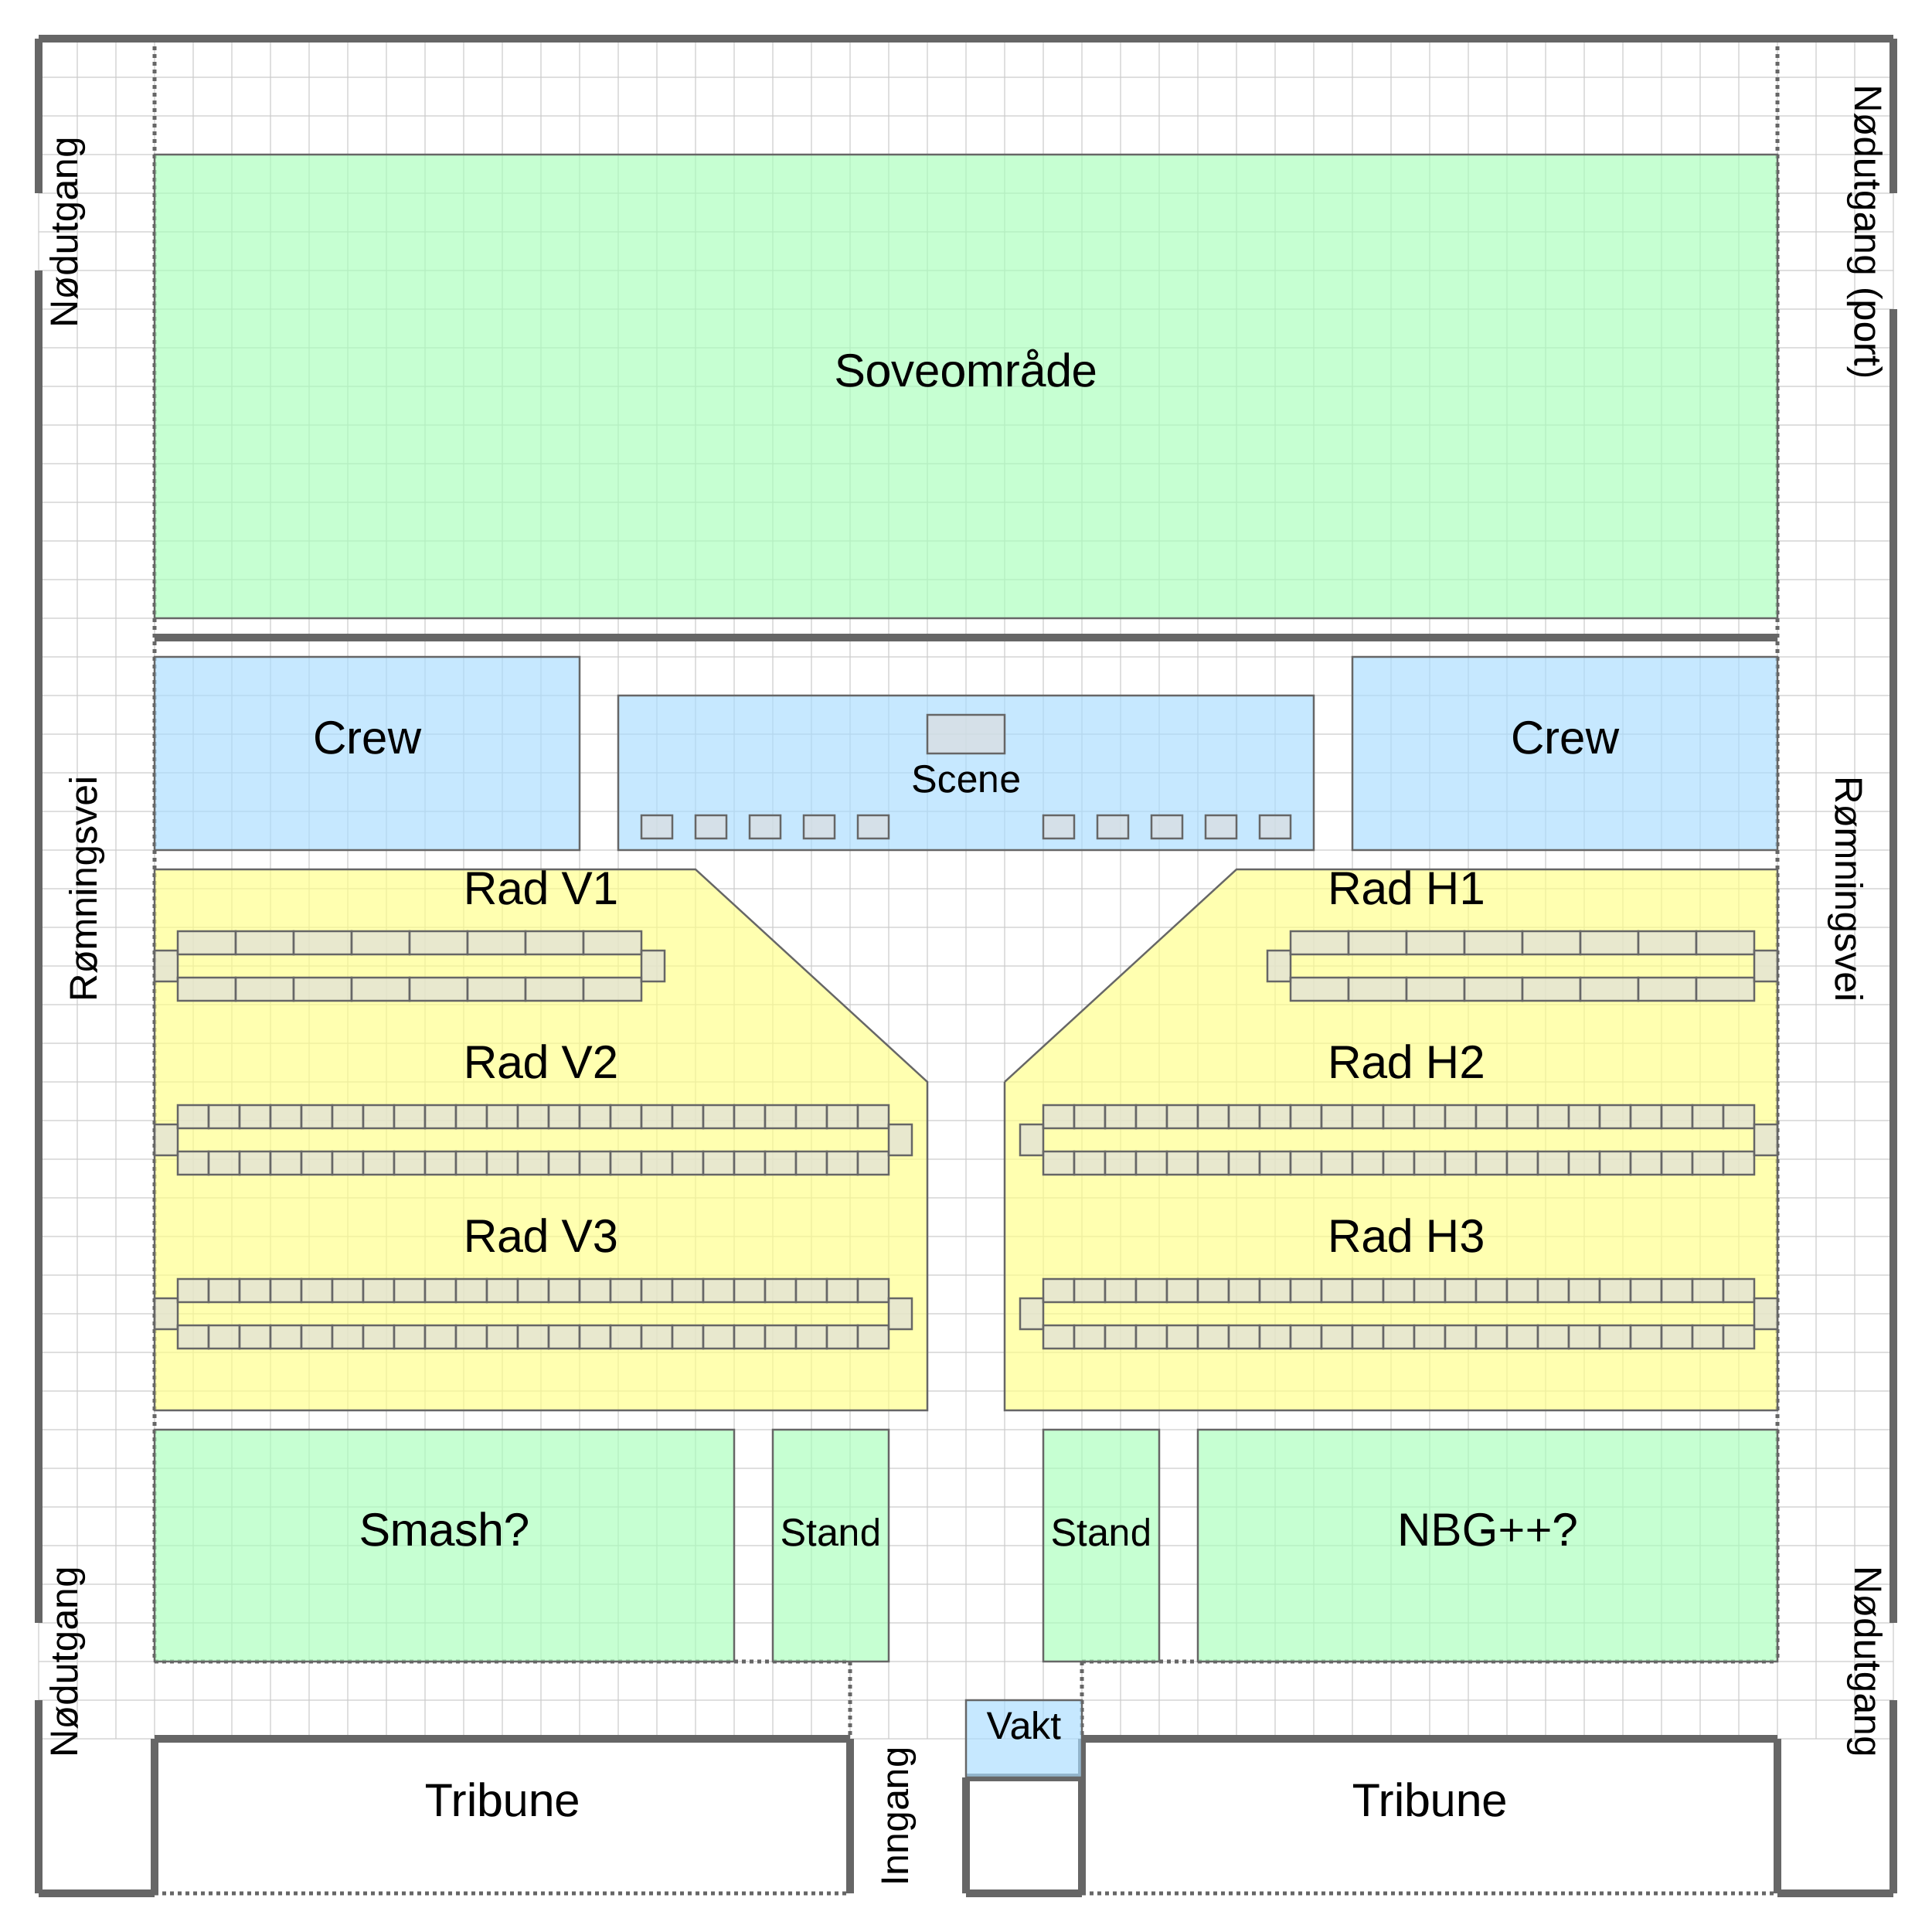
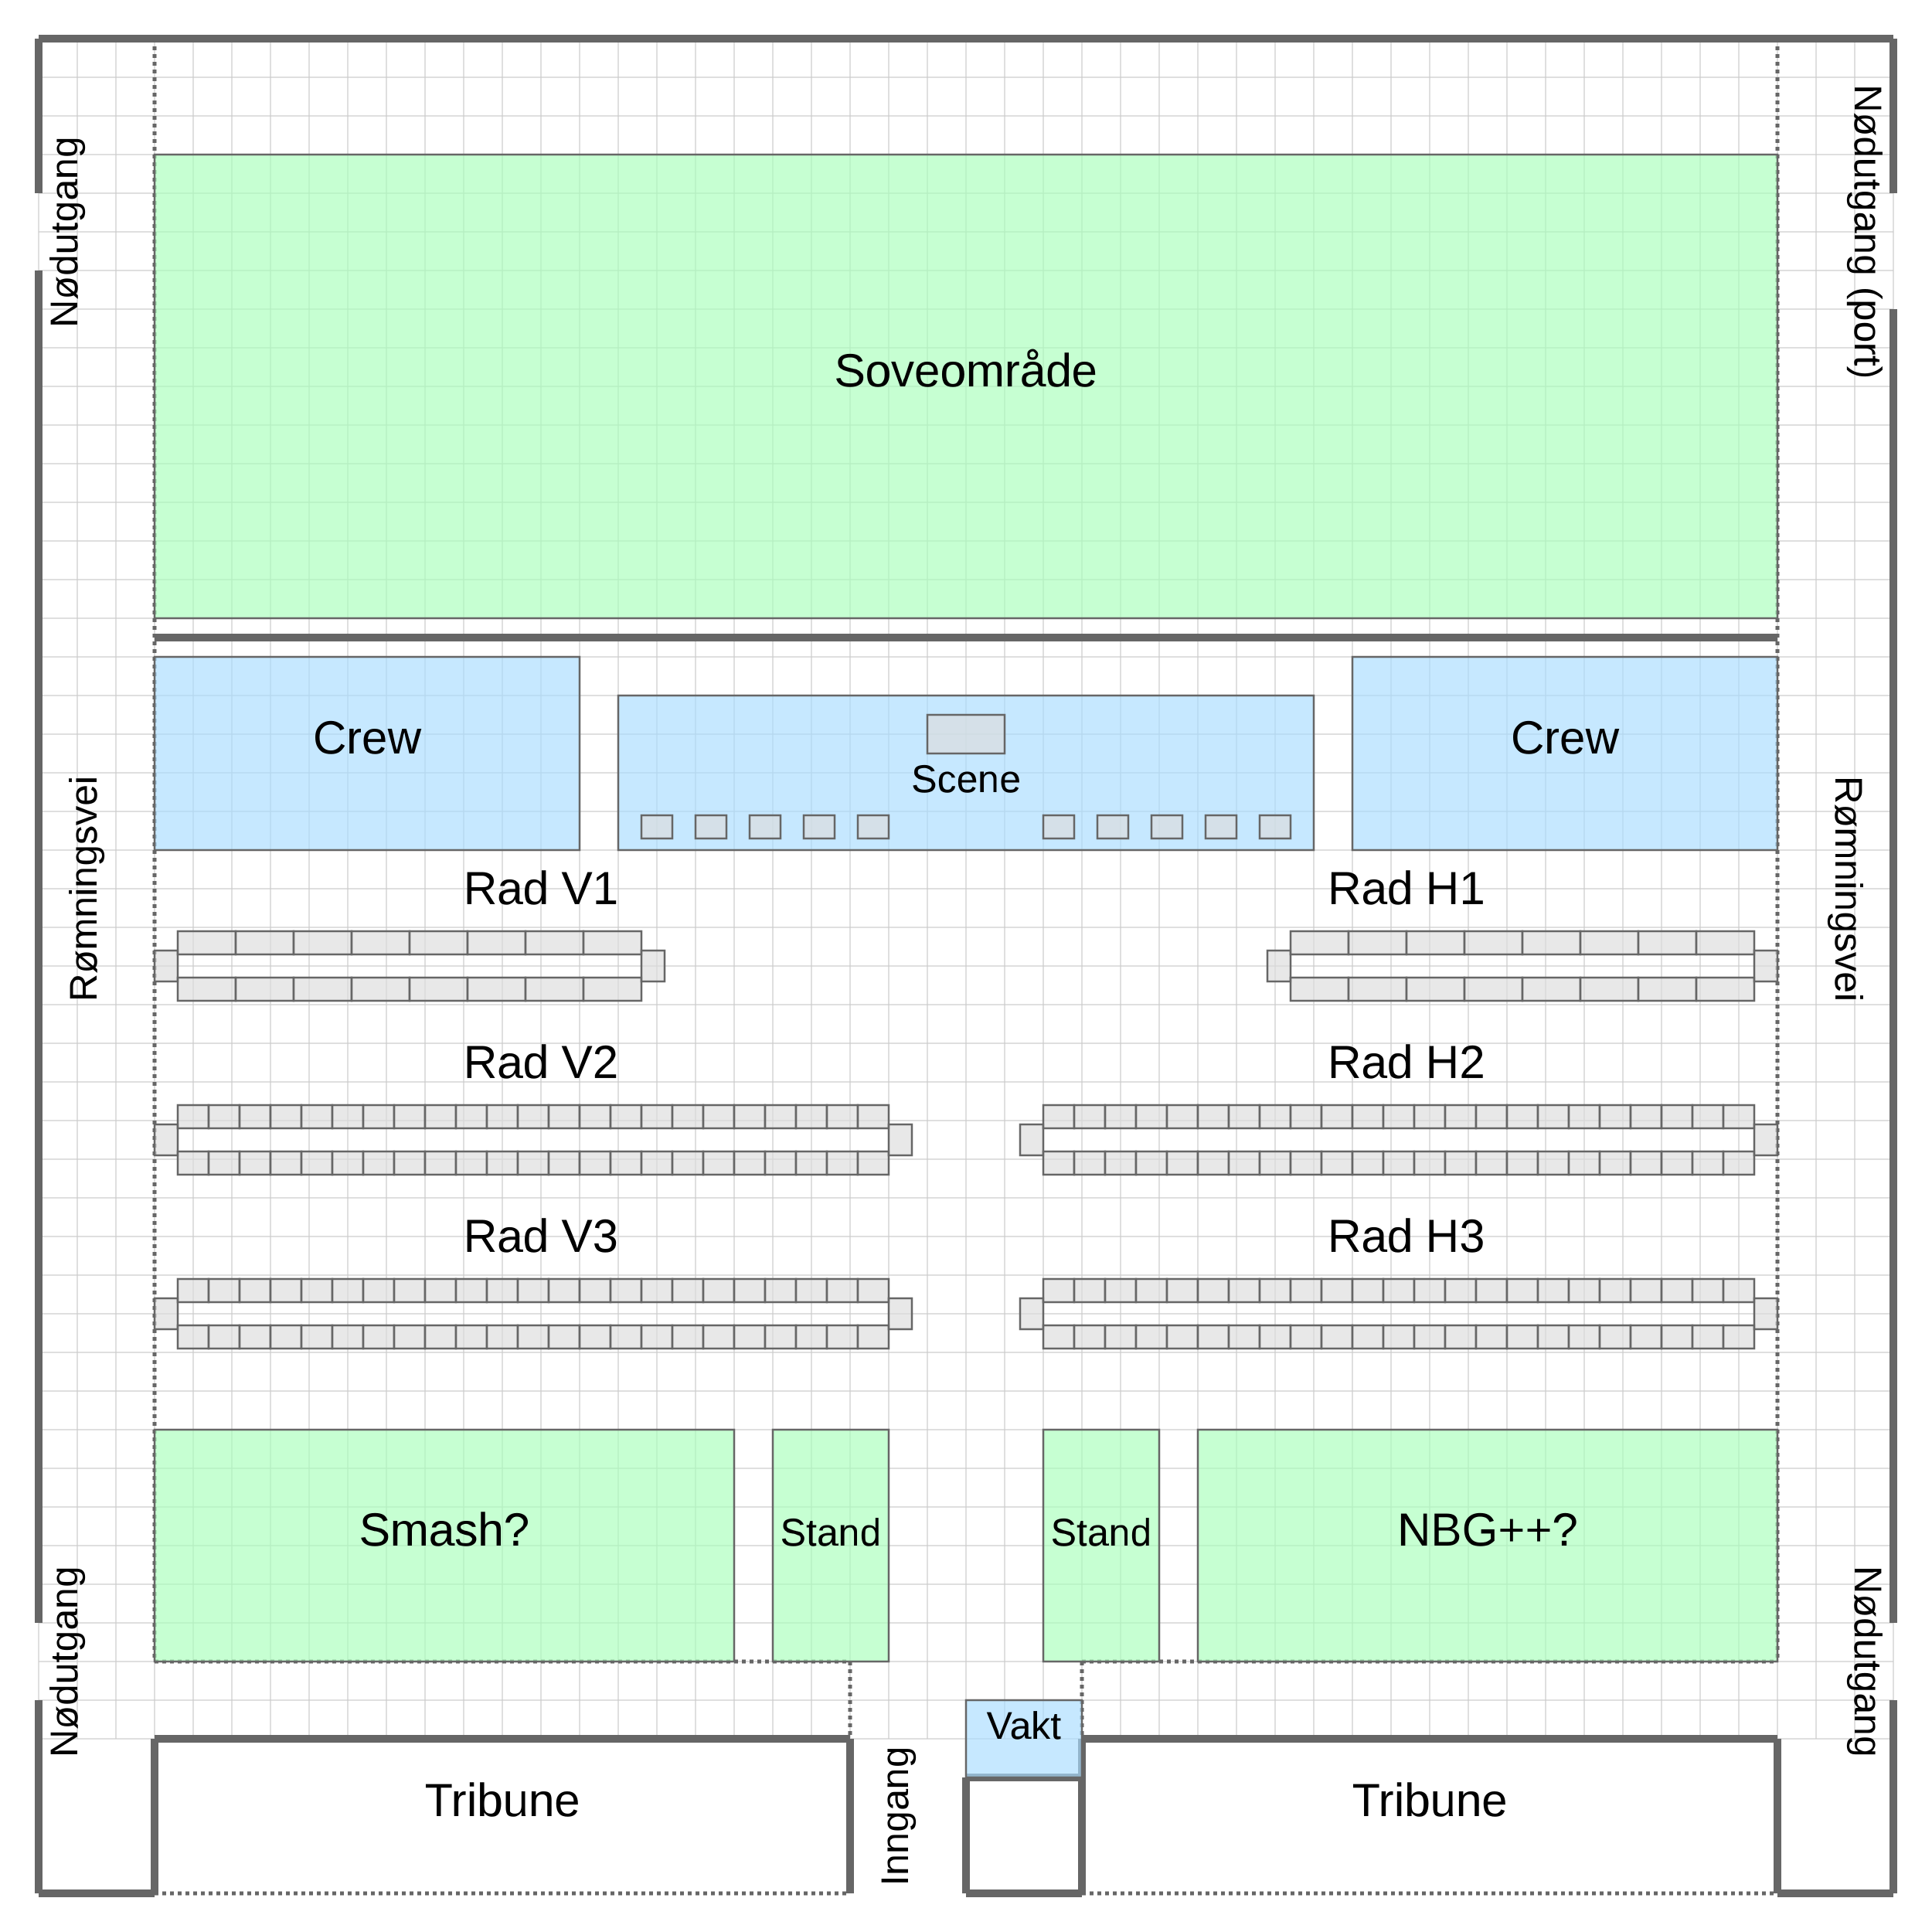
<svg xmlns="http://www.w3.org/2000/svg" viewBox="0 0 50 50">
  <style type="text/css">
        rect {
            /* Remove default fill */
            fill: none;
        }

        text {
            font-family: Arial;
            /* Change default alignment to center point */
            text-anchor: middle;
            alignment-baseline: middle;
        }

        text.align-left {
            text-anchor: start;
        }

        text.align-right {
            text-anchor: end;
        }

        .grid {
            /* DEBUG: Grid lines */
            /*display: none;*/
        }

        .grid line {
            stroke: #ccc;
            stroke-width: 0.025px;
        }

        .walls line {
            stroke: #666;
            stroke-width: 0.2px;
        }

        .walls line.zone-wall {
            stroke: #666;
            stroke-width: 0.1px;
            stroke-dasharray: 0.1;
        }

        .area-title {
            font-size: 1.2px;
        }

        .area-title-small {
            font-size: 1.0px;
        }

        .area-text {
            font-size: 1px;
        }

        .sleeping-row-area {
            stroke: #666;
            stroke-width: 0.05px;
            fill: #afba;
        }

        .stage-area {
            stroke: #666;
            stroke-width: 0.05px;
            fill: #adfa;
        }

        .crew-area {
            stroke: #666;
            stroke-width: 0.05px;
            fill: #adfa;
        }

        .participant-area {
            stroke: #666;
            stroke-width: 0.05px;
            fill: #ff8a;
        }

        .misc-area {
            stroke: #666;
            stroke-width: 0.05px;
            fill: #afba;
        }

        rect.seat,
        .seat rect {
            stroke: #666;
            stroke-width: 0.05px;
            fill: #ddda;
        }

        rect.seat.spacer-seat {
            /* DEBUG */
            /*display: none;*/
        }

        /* Dynamic studlan styling: Available seat */
        rect.seating-node-free {
            fill: #5cb85c;
        }

        /* Dynamic studlan styling: Occupied seat */
        rect.seating-node-occupied {
            fill: #d9534f;
        }

        /* Dynamic studlan styling: Own seat */
        rect.seating-node-self {
            fill: #f0ad4e;
        }

        /* Dynamic studlan styling: Clicked seat */
        rect.seating-node-info {
            stroke-width: 0.1px;
            fill: #0275d8;
        }

        /* Dynamic studlan styling: Hyperlinked seat */
        rect.seating-node-search {
            fill: #5bc0de;
            stroke-width: 0.1px;
        }
    </style>
  <rect width="100%" height="100%" style="fill: white;" />
  <g class="hall" transform="translate(1, 1)">
    <g class="grid">
      <line x1="0" x2="0" y1="0" y2="44" />
      <line x1="1" x2="1" y1="0" y2="44" />
      <line x1="2" x2="2" y1="0" y2="44" />
      <line x1="3" x2="3" y1="0" y2="44" />
      <line x1="4" x2="4" y1="0" y2="44" />
      <line x1="5" x2="5" y1="0" y2="44" />
      <line x1="6" x2="6" y1="0" y2="44" />
      <line x1="7" x2="7" y1="0" y2="44" />
      <line x1="8" x2="8" y1="0" y2="44" />
      <line x1="9" x2="9" y1="0" y2="44" />
      <line x1="10" x2="10" y1="0" y2="44" />
      <line x1="11" x2="11" y1="0" y2="44" />
      <line x1="12" x2="12" y1="0" y2="44" />
      <line x1="13" x2="13" y1="0" y2="44" />
      <line x1="14" x2="14" y1="0" y2="44" />
      <line x1="15" x2="15" y1="0" y2="44" />
      <line x1="16" x2="16" y1="0" y2="44" />
      <line x1="17" x2="17" y1="0" y2="44" />
      <line x1="18" x2="18" y1="0" y2="44" />
      <line x1="19" x2="19" y1="0" y2="44" />
      <line x1="20" x2="20" y1="0" y2="44" />
      <line x1="21" x2="21" y1="0" y2="44" />
      <line x1="22" x2="22" y1="0" y2="44" />
      <line x1="23" x2="23" y1="0" y2="44" />
      <line x1="24" x2="24" y1="0" y2="44" />
      <line x1="25" x2="25" y1="0" y2="44" />
      <line x1="26" x2="26" y1="0" y2="44" />
      <line x1="27" x2="27" y1="0" y2="44" />
      <line x1="28" x2="28" y1="0" y2="44" />
      <line x1="29" x2="29" y1="0" y2="44" />
      <line x1="30" x2="30" y1="0" y2="44" />
      <line x1="31" x2="31" y1="0" y2="44" />
      <line x1="32" x2="32" y1="0" y2="44" />
      <line x1="33" x2="33" y1="0" y2="44" />
      <line x1="34" x2="34" y1="0" y2="44" />
      <line x1="35" x2="35" y1="0" y2="44" />
      <line x1="36" x2="36" y1="0" y2="44" />
      <line x1="37" x2="37" y1="0" y2="44" />
      <line x1="38" x2="38" y1="0" y2="44" />
      <line x1="39" x2="39" y1="0" y2="44" />
      <line x1="40" x2="40" y1="0" y2="44" />
      <line x1="41" x2="41" y1="0" y2="44" />
      <line x1="42" x2="42" y1="0" y2="44" />
      <line x1="43" x2="43" y1="0" y2="44" />
      <line x1="44" x2="44" y1="0" y2="44" />
      <line x1="45" x2="45" y1="0" y2="44" />
      <line x1="46" x2="46" y1="0" y2="44" />
      <line x1="47" x2="47" y1="0" y2="44" />
      <line x1="48" x2="48" y1="0" y2="44" />
      <line x1="0" x2="48" y1="0" y2="0" />
      <line x1="0" x2="48" y1="1" y2="1" />
      <line x1="0" x2="48" y1="2" y2="2" />
      <line x1="0" x2="48" y1="3" y2="3" />
      <line x1="0" x2="48" y1="4" y2="4" />
      <line x1="0" x2="48" y1="5" y2="5" />
      <line x1="0" x2="48" y1="6" y2="6" />
      <line x1="0" x2="48" y1="7" y2="7" />
      <line x1="0" x2="48" y1="8" y2="8" />
      <line x1="0" x2="48" y1="9" y2="9" />
      <line x1="0" x2="48" y1="10" y2="10" />
      <line x1="0" x2="48" y1="11" y2="11" />
      <line x1="0" x2="48" y1="12" y2="12" />
      <line x1="0" x2="48" y1="13" y2="13" />
      <line x1="0" x2="48" y1="14" y2="14" />
      <line x1="0" x2="48" y1="15" y2="15" />
      <line x1="0" x2="48" y1="16" y2="16" />
      <line x1="0" x2="48" y1="17" y2="17" />
      <line x1="0" x2="48" y1="18" y2="18" />
      <line x1="0" x2="48" y1="19" y2="19" />
      <line x1="0" x2="48" y1="20" y2="20" />
      <line x1="0" x2="48" y1="21" y2="21" />
      <line x1="0" x2="48" y1="22" y2="22" />
      <line x1="0" x2="48" y1="23" y2="23" />
      <line x1="0" x2="48" y1="24" y2="24" />
      <line x1="0" x2="48" y1="25" y2="25" />
      <line x1="0" x2="48" y1="26" y2="26" />
      <line x1="0" x2="48" y1="27" y2="27" />
      <line x1="0" x2="48" y1="28" y2="28" />
      <line x1="0" x2="48" y1="29" y2="29" />
      <line x1="0" x2="48" y1="30" y2="30" />
      <line x1="0" x2="48" y1="31" y2="31" />
      <line x1="0" x2="48" y1="32" y2="32" />
      <line x1="0" x2="48" y1="33" y2="33" />
      <line x1="0" x2="48" y1="34" y2="34" />
      <line x1="0" x2="48" y1="35" y2="35" />
      <line x1="0" x2="48" y1="36" y2="36" />
      <line x1="0" x2="48" y1="37" y2="37" />
      <line x1="0" x2="48" y1="38" y2="38" />
      <line x1="0" x2="48" y1="39" y2="39" />
      <line x1="0" x2="48" y1="40" y2="40" />
      <line x1="0" x2="48" y1="41" y2="41" />
      <line x1="0" x2="48" y1="42" y2="42" />
      <line x1="0" x2="48" y1="43" y2="43" />
      <line x1="0" x2="48" y1="44" y2="44" />
    </g>
    <g class="walls">
      <line x1="0" x2="48" y1="0" y2="0" />
      <line x1="3" x2="45" y1="15.5" y2="15.5" class="partition-wall" />
      <line x1="0" x2="0" y1="0" y2="4" />
      <g transform="translate(1, 5) rotate(270)">
        <text class="area-text">Nødutgang</text>
      </g>
      <line x1="0" x2="0" y1="6" y2="41" />
      <g transform="translate(1, 42) rotate(270)">
        <text class="area-text">Nødutgang</text>
      </g>
      <line x1="0" x2="0" y1="43" y2="48" />
      <line x1="3" x2="3" y1="0" y2="42" class="zone-wall" />
      <g transform="translate(1.5, 22) rotate(270)">
        <text class="area-text">Rømningsvei</text>
      </g>
      <line x1="48" x2="48" y1="0" y2="4" />
      <g transform="translate(47, 5) rotate(90)">
        <text class="area-text">Nødutgang (port)</text>
      </g>
      <line x1="48" x2="48" y1="7" y2="41" />
      <g transform="translate(47, 42) rotate(90)">
        <text class="area-text">Nødutgang</text>
      </g>
      <line x1="48" x2="48" y1="43" y2="48" />
      <line x1="45" x2="45" y1="0" y2="42" class="zone-wall" />
      <g transform="translate(46.5, 22) rotate(90)">
        <text class="area-text">Rømningsvei</text>
      </g>
      <line x1="0" x2="3" y1="48" y2="48" />
      <line x1="3" x2="3" y1="44" y2="48" />
      <line x1="3" x2="21" y1="44" y2="44" />
      <line x1="21" x2="21" y1="44" y2="48" />
      <g transform="translate(22.5, 46) rotate(270)">
        <text class="area-text">Inngang</text>
      </g>
      <line x1="24" x2="24" y1="45" y2="48" />
      <line x1="24" x2="27" y1="45" y2="45" />
      <line x1="24" x2="27" y1="48" y2="48" />
      <line x1="27" x2="27" y1="48" y2="44" />
      <line x1="27" x2="45" y1="44" y2="44" />
      <line x1="45" x2="45" y1="44" y2="48" />
      <line x1="45" x2="48" y1="48" y2="48" />
      <line x1="3" x2="21" y1="42" y2="42" class="zone-wall" />
      <line x1="21" x2="21" y1="42" y2="44" class="zone-wall" />
      <line x1="27" x2="45" y1="42" y2="42" class="zone-wall" />
      <line x1="27" x2="27" y1="42" y2="44" class="zone-wall" />
      <text x="12" y="46" class="area-title">Tribune</text>
      <line x1="3" x2="21" y1="48" y2="48" class="zone-wall" />
      <text x="36" y="46" class="area-title">Tribune</text>
      <line x1="27" x2="45" y1="48" y2="48" class="zone-wall" />
    </g>
    <g class="sleeping-area">
      <rect x="3" y="3" width="42" height="12" class="sleeping-row-area" />
      <text x="24" y="9" class="area-title">Soveområde</text>
    </g>
    <g class="stage" transform="translate(15, 17)">
      <rect width="18" height="4" class="stage-area" />
      <text x="9" y="2.5" class="area-title-small">Scene</text>
      <g class="seating-row" transform="translate(0.6, 4)">
        <rect x="0.0" y="-0.9" width="0.8" height="0.6" class="seat spacer-seat" />
        <rect x="1.4" y="-0.9" width="0.8" height="0.6" class="seat spacer-seat" />
        <rect x="2.8" y="-0.9" width="0.8" height="0.6" class="seat spacer-seat" />
        <rect x="4.2" y="-0.9" width="0.8" height="0.6" class="seat spacer-seat" />
        <rect x="5.6" y="-0.9" width="0.8" height="0.6" class="seat spacer-seat" />
      </g>
      <g class="seating-row" transform="translate(11, 4)">
        <rect x="0.0" y="-0.9" width="0.8" height="0.6" class="seat spacer-seat" />
        <rect x="1.4" y="-0.9" width="0.8" height="0.6" class="seat spacer-seat" />
        <rect x="2.8" y="-0.9" width="0.8" height="0.6" class="seat spacer-seat" />
        <rect x="4.2" y="-0.9" width="0.8" height="0.6" class="seat spacer-seat" />
        <rect x="5.6" y="-0.9" width="0.8" height="0.6" class="seat spacer-seat" />
      </g>
      <g class="seating-row" transform="translate(9, 0.5)">
        <rect x="-1" y="0" width="2" height="1" class="seat spacer-seat" />
      </g>
    </g>
    <g transform="translate(3, 16)">
      <rect x="0" y="0" width="11" height="5" class="crew-area" />
      <text x="5.5" y="2.5" class="area-title">Crew</text>
    </g>
    <g transform="translate(34, 16)">
      <rect x="0" y="0" width="11" height="5" class="crew-area" />
      <text x="5.5" y="2.5" class="area-title">Crew</text>
    </g>
    <g transform="translate(3, 36)">
      <rect x="0" y="0" width="15" height="6" class="misc-area" />
      <text x="7.5" y="3" class="area-title">Smash?</text>
    </g>
    <g transform="translate(30, 36)">
      <rect x="0" y="0" width="15" height="6" class="misc-area" />
      <text x="7.5" y="3" class="area-title">NBG++?</text>
    </g>
    <g transform="translate(19, 36)">
      <rect x="0" y="0" width="3" height="6" class="misc-area" />
      <text x="1.5" y="3" class="area-title-small">Stand</text>
    </g>
    <g transform="translate(26, 36)">
      <rect x="0" y="0" width="3" height="6" class="misc-area" />
      <text x="1.5" y="3" class="area-title-small">Stand</text>
    </g>
    <g transform="translate(24, 43)">
      <rect x="0" y="0" width="3" height="2" class="crew-area" />
      <text x="1.5" y="1" class="area-title-small">Vakt</text>
    </g>
    <g transform="translate(3, 24)">
-       <polyline points="0,-2.5 0,11.5 20,11.5 20,3 14,-2.5 0,-2.5" class="participant-area" />
-     </g>
-     <g class="participant-seats" transform="translate(26.6, 24)">
-       <polyline points="-1.6,3 -1.6,11.5 18.4,11.5 18.4,-2.5 4.4,-2.5 -1.6,3" class="participant-area" />
-     </g>
-     <g transform="translate(3, 24)">
      <g class="seating-row" transform="translate(0.6, 0)">
        <text x="9.4" y="-1.6" class="area-title">Rad V1</text>
        <rect x="-0.6" y="-0.4" width="0.6" height="0.8" class="seat spacer-seat" />
        <a class="seat" href="#">
          <rect x="0.0" y="-0.9" width="1.5" height="0.6" class="seat" />
        </a>
        <a class="seat" href="#">
          <rect x="0.0" y="0.3" width="1.5" height="0.6" class="seat" />
        </a>
        <a class="seat" href="#">
          <rect x="1.5" y="-0.9" width="1.5" height="0.6" class="seat" />
        </a>
        <a class="seat" href="#">
          <rect x="1.5" y="0.3" width="1.5" height="0.6" class="seat" />
        </a>
        <a class="seat" href="#">
          <rect x="3.0" y="-0.9" width="1.5" height="0.6" class="seat" />
        </a>
        <a class="seat" href="#">
          <rect x="3.0" y="0.3" width="1.5" height="0.6" class="seat" />
        </a>
        <a class="seat" href="#">
          <rect x="4.5" y="-0.9" width="1.5" height="0.6" class="seat" />
        </a>
        <a class="seat" href="#">
          <rect x="4.5" y="0.3" width="1.5" height="0.6" class="seat" />
        </a>
        <a class="seat" href="#">
          <rect x="6.0" y="-0.9" width="1.5" height="0.6" class="seat" />
        </a>
        <a class="seat" href="#">
          <rect x="6.0" y="0.3" width="1.5" height="0.6" class="seat" />
        </a>
        <a class="seat" href="#">
          <rect x="7.5" y="-0.9" width="1.5" height="0.6" class="seat" />
        </a>
        <a class="seat" href="#">
          <rect x="7.5" y="0.3" width="1.5" height="0.6" class="seat" />
        </a>
        <a class="seat" href="#">
          <rect x="9.0" y="-0.9" width="1.5" height="0.6" class="seat" />
        </a>
        <a class="seat" href="#">
          <rect x="9.0" y="0.3" width="1.5" height="0.6" class="seat" />
        </a>
        <a class="seat" href="#">
          <rect x="10.5" y="-0.9" width="1.5" height="0.6" class="seat" />
        </a>
        <a class="seat" href="#">
          <rect x="10.5" y="0.3" width="1.5" height="0.6" class="seat" />
        </a>
        <rect x="12.0" y="-0.4" width="0.6" height="0.8" class="seat spacer-seat" />
      </g>
    </g>
    <g class="participant-seats" transform="translate(26.6, 24)">
      <g class="seating-row" transform="translate(5.8, 0)">
        <text x="3" y="-1.6" class="area-title">Rad H1</text>
        <rect x="-0.6" y="-0.4" width="0.6" height="0.8" class="seat spacer-seat" />
        <a class="seat" href="#">
          <rect x="0.0" y="-0.9" width="1.5" height="0.6" class="seat" />
        </a>
        <a class="seat" href="#">
          <rect x="0.0" y="0.3" width="1.5" height="0.6" class="seat" />
        </a>
        <a class="seat" href="#">
          <rect x="1.5" y="-0.9" width="1.5" height="0.6" class="seat" />
        </a>
        <a class="seat" href="#">
          <rect x="1.5" y="0.3" width="1.5" height="0.6" class="seat" />
        </a>
        <a class="seat" href="#">
          <rect x="3.0" y="-0.9" width="1.5" height="0.6" class="seat" />
        </a>
        <a class="seat" href="#">
          <rect x="3.0" y="0.3" width="1.5" height="0.6" class="seat" />
        </a>
        <a class="seat" href="#">
          <rect x="4.5" y="-0.9" width="1.5" height="0.6" class="seat" />
        </a>
        <a class="seat" href="#">
          <rect x="4.5" y="0.3" width="1.5" height="0.6" class="seat" />
        </a>
        <a class="seat" href="#">
          <rect x="6.0" y="-0.9" width="1.5" height="0.6" class="seat" />
        </a>
        <a class="seat" href="#">
          <rect x="6.0" y="0.3" width="1.5" height="0.6" class="seat" />
        </a>
        <a class="seat" href="#">
          <rect x="7.5" y="-0.9" width="1.5" height="0.6" class="seat" />
        </a>
        <a class="seat" href="#">
          <rect x="7.5" y="0.3" width="1.5" height="0.6" class="seat" />
        </a>
        <a class="seat" href="#">
          <rect x="9.0" y="-0.9" width="1.5" height="0.6" class="seat" />
        </a>
        <a class="seat" href="#">
          <rect x="9.0" y="0.3" width="1.5" height="0.6" class="seat" />
        </a>
        <a class="seat" href="#">
          <rect x="10.5" y="-0.9" width="1.5" height="0.6" class="seat" />
        </a>
        <a class="seat" href="#">
          <rect x="10.5" y="0.3" width="1.5" height="0.6" class="seat" />
        </a>
        <rect x="12.0" y="-0.4" width="0.6" height="0.8" class="seat spacer-seat" />
      </g>
    </g>
    <g transform="translate(3, 24)">
      <g class="seating-row" transform="translate(0.6, 4.5)">
        <text x="9.4" y="-1.6" class="area-title">Rad V2</text>
        <rect x="-0.6" y="-0.4" width="0.6" height="0.8" class="seat spacer-seat" />
        <rect x="0.0" y="-0.9" width="0.8" height="0.6" class="seat" />
        <rect x="0.0" y="0.3" width="0.8" height="0.6" class="seat" />
        <rect x="0.8" y="-0.9" width="0.8" height="0.6" class="seat" />
        <rect x="0.8" y="0.3" width="0.8" height="0.6" class="seat" />
        <rect x="1.6" y="-0.9" width="0.8" height="0.6" class="seat" />
        <rect x="1.6" y="0.3" width="0.8" height="0.6" class="seat" />
        <rect x="2.4" y="-0.9" width="0.8" height="0.6" class="seat" />
        <rect x="2.4" y="0.3" width="0.8" height="0.6" class="seat" />
        <rect x="3.2" y="-0.9" width="0.8" height="0.6" class="seat" />
        <rect x="3.2" y="0.3" width="0.8" height="0.6" class="seat" />
        <rect x="4.0" y="-0.9" width="0.8" height="0.6" class="seat" />
        <rect x="4.0" y="0.3" width="0.8" height="0.6" class="seat" />
        <rect x="4.8" y="-0.9" width="0.8" height="0.6" class="seat" />
        <rect x="4.8" y="0.3" width="0.8" height="0.6" class="seat" />
        <rect x="5.6" y="-0.9" width="0.8" height="0.6" class="seat" />
        <rect x="5.6" y="0.3" width="0.8" height="0.6" class="seat" />
        <rect x="6.4" y="-0.9" width="0.8" height="0.6" class="seat" />
        <rect x="6.4" y="0.3" width="0.8" height="0.6" class="seat" />
        <rect x="7.2" y="-0.9" width="0.8" height="0.6" class="seat" />
        <rect x="7.2" y="0.3" width="0.8" height="0.6" class="seat" />
        <rect x="8.0" y="-0.9" width="0.8" height="0.6" class="seat" />
        <rect x="8.0" y="0.3" width="0.8" height="0.6" class="seat" />
        <rect x="8.8" y="-0.9" width="0.8" height="0.6" class="seat" />
        <rect x="8.8" y="0.3" width="0.8" height="0.6" class="seat" />
        <rect x="9.6" y="-0.9" width="0.8" height="0.6" class="seat" />
        <rect x="9.6" y="0.3" width="0.8" height="0.6" class="seat" />
        <rect x="10.4" y="-0.9" width="0.8" height="0.6" class="seat" />
        <rect x="10.4" y="0.3" width="0.8" height="0.6" class="seat" />
        <rect x="11.2" y="-0.9" width="0.8" height="0.6" class="seat" />
        <rect x="11.2" y="0.3" width="0.8" height="0.6" class="seat" />
        <rect x="12.0" y="-0.9" width="0.8" height="0.6" class="seat" />
        <rect x="12.0" y="0.3" width="0.8" height="0.6" class="seat" />
        <rect x="12.8" y="-0.9" width="0.8" height="0.6" class="seat" />
        <rect x="12.8" y="0.3" width="0.8" height="0.6" class="seat" />
        <rect x="13.6" y="-0.9" width="0.8" height="0.6" class="seat" />
        <rect x="13.6" y="0.3" width="0.8" height="0.6" class="seat" />
        <rect x="14.4" y="-0.9" width="0.8" height="0.6" class="seat" />
        <rect x="14.4" y="0.3" width="0.8" height="0.6" class="seat" />
        <rect x="15.2" y="-0.9" width="0.8" height="0.6" class="seat" />
        <rect x="15.2" y="0.3" width="0.8" height="0.6" class="seat" />
        <rect x="16.0" y="-0.9" width="0.8" height="0.6" class="seat" />
        <rect x="16.0" y="0.3" width="0.8" height="0.6" class="seat" />
        <rect x="16.8" y="-0.9" width="0.8" height="0.6" class="seat" />
        <rect x="16.8" y="0.3" width="0.8" height="0.6" class="seat" />
        <rect x="17.6" y="-0.9" width="0.8" height="0.6" class="seat" />
        <rect x="17.6" y="0.3" width="0.8" height="0.6" class="seat" />
        <rect x="18.4" y="-0.4" width="0.6" height="0.8" class="seat spacer-seat" />
      </g>
    </g>
    <g class="participant-seats" transform="translate(26.6, 24)">
      <g class="seating-row" transform="translate(-0.6, 4.5)">
        <text x="9.4" y="-1.6" class="area-title">Rad H2</text>
        <rect x="-0.6" y="-0.4" width="0.6" height="0.8" class="seat spacer-seat" />
        <rect x="0.0" y="-0.9" width="0.8" height="0.6" class="seat" />
        <rect x="0.0" y="0.3" width="0.8" height="0.6" class="seat" />
        <rect x="0.8" y="-0.9" width="0.8" height="0.6" class="seat" />
        <rect x="0.8" y="0.3" width="0.8" height="0.6" class="seat" />
        <rect x="1.6" y="-0.9" width="0.8" height="0.6" class="seat" />
        <rect x="1.6" y="0.3" width="0.8" height="0.6" class="seat" />
        <rect x="2.4" y="-0.9" width="0.8" height="0.6" class="seat" />
        <rect x="2.4" y="0.3" width="0.8" height="0.6" class="seat" />
        <rect x="3.2" y="-0.9" width="0.8" height="0.6" class="seat" />
        <rect x="3.2" y="0.3" width="0.8" height="0.6" class="seat" />
        <rect x="4.0" y="-0.9" width="0.8" height="0.6" class="seat" />
        <rect x="4.0" y="0.3" width="0.8" height="0.6" class="seat" />
        <rect x="4.8" y="-0.9" width="0.8" height="0.6" class="seat" />
        <rect x="4.8" y="0.3" width="0.8" height="0.6" class="seat" />
        <rect x="5.6" y="-0.9" width="0.8" height="0.6" class="seat" />
        <rect x="5.6" y="0.3" width="0.8" height="0.6" class="seat" />
        <rect x="6.4" y="-0.9" width="0.8" height="0.6" class="seat" />
        <rect x="6.4" y="0.3" width="0.8" height="0.6" class="seat" />
        <rect x="7.2" y="-0.9" width="0.8" height="0.6" class="seat" />
        <rect x="7.2" y="0.3" width="0.8" height="0.6" class="seat" />
        <rect x="8.0" y="-0.9" width="0.8" height="0.6" class="seat" />
        <rect x="8.0" y="0.3" width="0.8" height="0.6" class="seat" />
        <rect x="8.8" y="-0.9" width="0.8" height="0.6" class="seat" />
        <rect x="8.8" y="0.3" width="0.8" height="0.6" class="seat" />
        <rect x="9.6" y="-0.9" width="0.8" height="0.6" class="seat" />
        <rect x="9.6" y="0.3" width="0.8" height="0.6" class="seat" />
        <rect x="10.4" y="-0.9" width="0.8" height="0.6" class="seat" />
        <rect x="10.4" y="0.3" width="0.8" height="0.6" class="seat" />
        <rect x="11.2" y="-0.9" width="0.8" height="0.6" class="seat" />
        <rect x="11.2" y="0.3" width="0.8" height="0.6" class="seat" />
        <rect x="12.0" y="-0.9" width="0.8" height="0.6" class="seat" />
        <rect x="12.0" y="0.3" width="0.8" height="0.6" class="seat" />
        <rect x="12.8" y="-0.9" width="0.8" height="0.6" class="seat" />
        <rect x="12.8" y="0.3" width="0.8" height="0.6" class="seat" />
        <rect x="13.6" y="-0.9" width="0.8" height="0.6" class="seat" />
        <rect x="13.6" y="0.3" width="0.8" height="0.6" class="seat" />
        <rect x="14.4" y="-0.9" width="0.8" height="0.6" class="seat" />
        <rect x="14.4" y="0.3" width="0.8" height="0.6" class="seat" />
        <rect x="15.2" y="-0.9" width="0.8" height="0.6" class="seat" />
        <rect x="15.2" y="0.3" width="0.8" height="0.6" class="seat" />
        <rect x="16.0" y="-0.9" width="0.8" height="0.6" class="seat" />
        <rect x="16.0" y="0.3" width="0.8" height="0.6" class="seat" />
        <rect x="16.8" y="-0.9" width="0.8" height="0.6" class="seat" />
        <rect x="16.8" y="0.3" width="0.8" height="0.6" class="seat" />
        <rect x="17.6" y="-0.9" width="0.8" height="0.6" class="seat" />
        <rect x="17.6" y="0.3" width="0.8" height="0.6" class="seat" />
        <rect x="18.4" y="-0.4" width="0.6" height="0.8" class="seat spacer-seat" />
      </g>
    </g>
    <g transform="translate(3, 24)">
      <g class="seating-row" transform="translate(0.6, 9)">
        <text x="9.4" y="-1.6" class="area-title">Rad V3</text>
        <rect x="-0.6" y="-0.4" width="0.6" height="0.8" class="seat spacer-seat" />
        <rect x="0.0" y="-0.9" width="0.8" height="0.6" class="seat" />
        <rect x="0.0" y="0.3" width="0.8" height="0.6" class="seat" />
        <rect x="0.8" y="-0.9" width="0.8" height="0.6" class="seat" />
        <rect x="0.8" y="0.3" width="0.8" height="0.6" class="seat" />
        <rect x="1.6" y="-0.9" width="0.8" height="0.6" class="seat" />
        <rect x="1.6" y="0.3" width="0.8" height="0.6" class="seat" />
        <rect x="2.4" y="-0.9" width="0.8" height="0.6" class="seat" />
        <rect x="2.4" y="0.3" width="0.8" height="0.6" class="seat" />
        <rect x="3.2" y="-0.9" width="0.8" height="0.6" class="seat" />
        <rect x="3.2" y="0.3" width="0.8" height="0.6" class="seat" />
        <rect x="4.0" y="-0.9" width="0.8" height="0.6" class="seat" />
        <rect x="4.0" y="0.3" width="0.8" height="0.6" class="seat" />
        <rect x="4.8" y="-0.9" width="0.8" height="0.6" class="seat" />
        <rect x="4.8" y="0.3" width="0.8" height="0.6" class="seat" />
        <rect x="5.6" y="-0.9" width="0.8" height="0.6" class="seat" />
        <rect x="5.6" y="0.3" width="0.8" height="0.6" class="seat" />
        <rect x="6.4" y="-0.9" width="0.8" height="0.6" class="seat" />
        <rect x="6.4" y="0.3" width="0.8" height="0.6" class="seat" />
        <rect x="7.2" y="-0.9" width="0.8" height="0.6" class="seat" />
        <rect x="7.2" y="0.3" width="0.8" height="0.6" class="seat" />
        <rect x="8.0" y="-0.9" width="0.8" height="0.6" class="seat" />
        <rect x="8.0" y="0.3" width="0.8" height="0.6" class="seat" />
        <rect x="8.8" y="-0.9" width="0.8" height="0.6" class="seat" />
        <rect x="8.8" y="0.3" width="0.8" height="0.6" class="seat" />
        <rect x="9.6" y="-0.9" width="0.8" height="0.6" class="seat" />
        <rect x="9.6" y="0.3" width="0.8" height="0.6" class="seat" />
        <rect x="10.4" y="-0.9" width="0.8" height="0.6" class="seat" />
        <rect x="10.4" y="0.3" width="0.8" height="0.6" class="seat" />
        <rect x="11.2" y="-0.9" width="0.8" height="0.6" class="seat" />
        <rect x="11.2" y="0.3" width="0.8" height="0.6" class="seat" />
        <rect x="12.0" y="-0.9" width="0.8" height="0.6" class="seat" />
        <rect x="12.0" y="0.3" width="0.8" height="0.6" class="seat" />
        <rect x="12.8" y="-0.9" width="0.8" height="0.6" class="seat" />
        <rect x="12.8" y="0.3" width="0.8" height="0.6" class="seat" />
        <rect x="13.6" y="-0.9" width="0.8" height="0.6" class="seat" />
        <rect x="13.6" y="0.3" width="0.8" height="0.6" class="seat" />
        <rect x="14.4" y="-0.9" width="0.8" height="0.6" class="seat" />
        <rect x="14.4" y="0.3" width="0.8" height="0.6" class="seat" />
        <rect x="15.2" y="-0.9" width="0.8" height="0.6" class="seat" />
        <rect x="15.2" y="0.3" width="0.8" height="0.6" class="seat" />
        <rect x="16.0" y="-0.9" width="0.8" height="0.6" class="seat" />
        <rect x="16.0" y="0.3" width="0.8" height="0.6" class="seat" />
        <rect x="16.8" y="-0.9" width="0.8" height="0.6" class="seat" />
        <rect x="16.8" y="0.3" width="0.8" height="0.6" class="seat" />
        <rect x="17.6" y="-0.9" width="0.8" height="0.6" class="seat" />
        <rect x="17.6" y="0.3" width="0.8" height="0.6" class="seat" />
        <rect x="18.4" y="-0.4" width="0.6" height="0.8" class="seat spacer-seat" />
      </g>
    </g>
    <g class="participant-seats" transform="translate(26.6, 24)">
      <g class="seating-row" transform="translate(-0.6, 9)">
        <text x="9.4" y="-1.6" class="area-title">Rad H3</text>
        <rect x="-0.6" y="-0.4" width="0.6" height="0.8" class="seat spacer-seat" />
        <rect x="0.0" y="-0.9" width="0.8" height="0.6" class="seat" />
        <rect x="0.0" y="0.3" width="0.8" height="0.6" class="seat" />
        <rect x="0.8" y="-0.9" width="0.8" height="0.6" class="seat" />
        <rect x="0.8" y="0.3" width="0.8" height="0.6" class="seat" />
        <rect x="1.6" y="-0.9" width="0.8" height="0.6" class="seat" />
        <rect x="1.6" y="0.3" width="0.8" height="0.6" class="seat" />
        <rect x="2.4" y="-0.9" width="0.8" height="0.6" class="seat" />
        <rect x="2.4" y="0.3" width="0.8" height="0.6" class="seat" />
        <rect x="3.2" y="-0.9" width="0.8" height="0.6" class="seat" />
        <rect x="3.2" y="0.3" width="0.8" height="0.6" class="seat" />
        <rect x="4.0" y="-0.9" width="0.8" height="0.6" class="seat" />
        <rect x="4.0" y="0.3" width="0.8" height="0.6" class="seat" />
        <rect x="4.8" y="-0.9" width="0.8" height="0.6" class="seat" />
        <rect x="4.8" y="0.3" width="0.8" height="0.6" class="seat" />
        <rect x="5.6" y="-0.9" width="0.8" height="0.6" class="seat" />
        <rect x="5.6" y="0.3" width="0.8" height="0.6" class="seat" />
        <rect x="6.4" y="-0.9" width="0.8" height="0.6" class="seat" />
        <rect x="6.4" y="0.3" width="0.8" height="0.6" class="seat" />
        <rect x="7.2" y="-0.9" width="0.8" height="0.6" class="seat" />
        <rect x="7.2" y="0.3" width="0.8" height="0.6" class="seat" />
        <rect x="8.0" y="-0.9" width="0.8" height="0.6" class="seat" />
        <rect x="8.0" y="0.3" width="0.8" height="0.6" class="seat" />
        <rect x="8.8" y="-0.9" width="0.8" height="0.6" class="seat" />
        <rect x="8.8" y="0.3" width="0.8" height="0.6" class="seat" />
        <rect x="9.6" y="-0.9" width="0.8" height="0.6" class="seat" />
        <rect x="9.6" y="0.3" width="0.8" height="0.6" class="seat" />
        <rect x="10.4" y="-0.9" width="0.8" height="0.6" class="seat" />
        <rect x="10.4" y="0.3" width="0.8" height="0.6" class="seat" />
        <rect x="11.2" y="-0.9" width="0.8" height="0.6" class="seat" />
        <rect x="11.2" y="0.3" width="0.8" height="0.6" class="seat" />
        <rect x="12.0" y="-0.9" width="0.8" height="0.6" class="seat" />
        <rect x="12.0" y="0.3" width="0.8" height="0.6" class="seat" />
        <rect x="12.8" y="-0.9" width="0.8" height="0.6" class="seat" />
        <rect x="12.8" y="0.3" width="0.8" height="0.6" class="seat" />
        <rect x="13.6" y="-0.9" width="0.8" height="0.6" class="seat" />
        <rect x="13.6" y="0.3" width="0.8" height="0.6" class="seat" />
        <rect x="14.4" y="-0.9" width="0.8" height="0.6" class="seat" />
        <rect x="14.4" y="0.3" width="0.8" height="0.6" class="seat" />
        <rect x="15.2" y="-0.9" width="0.8" height="0.6" class="seat" />
        <rect x="15.2" y="0.3" width="0.8" height="0.6" class="seat" />
        <rect x="16.0" y="-0.9" width="0.8" height="0.6" class="seat" />
        <rect x="16.0" y="0.3" width="0.8" height="0.6" class="seat" />
        <rect x="16.8" y="-0.9" width="0.8" height="0.6" class="seat" />
        <rect x="16.8" y="0.3" width="0.8" height="0.6" class="seat" />
        <rect x="17.6" y="-0.9" width="0.8" height="0.6" class="seat" />
        <rect x="17.6" y="0.3" width="0.8" height="0.6" class="seat" />
        <rect x="18.4" y="-0.4" width="0.6" height="0.8" class="seat spacer-seat" />
      </g>
    </g>
  </g>
</svg>
